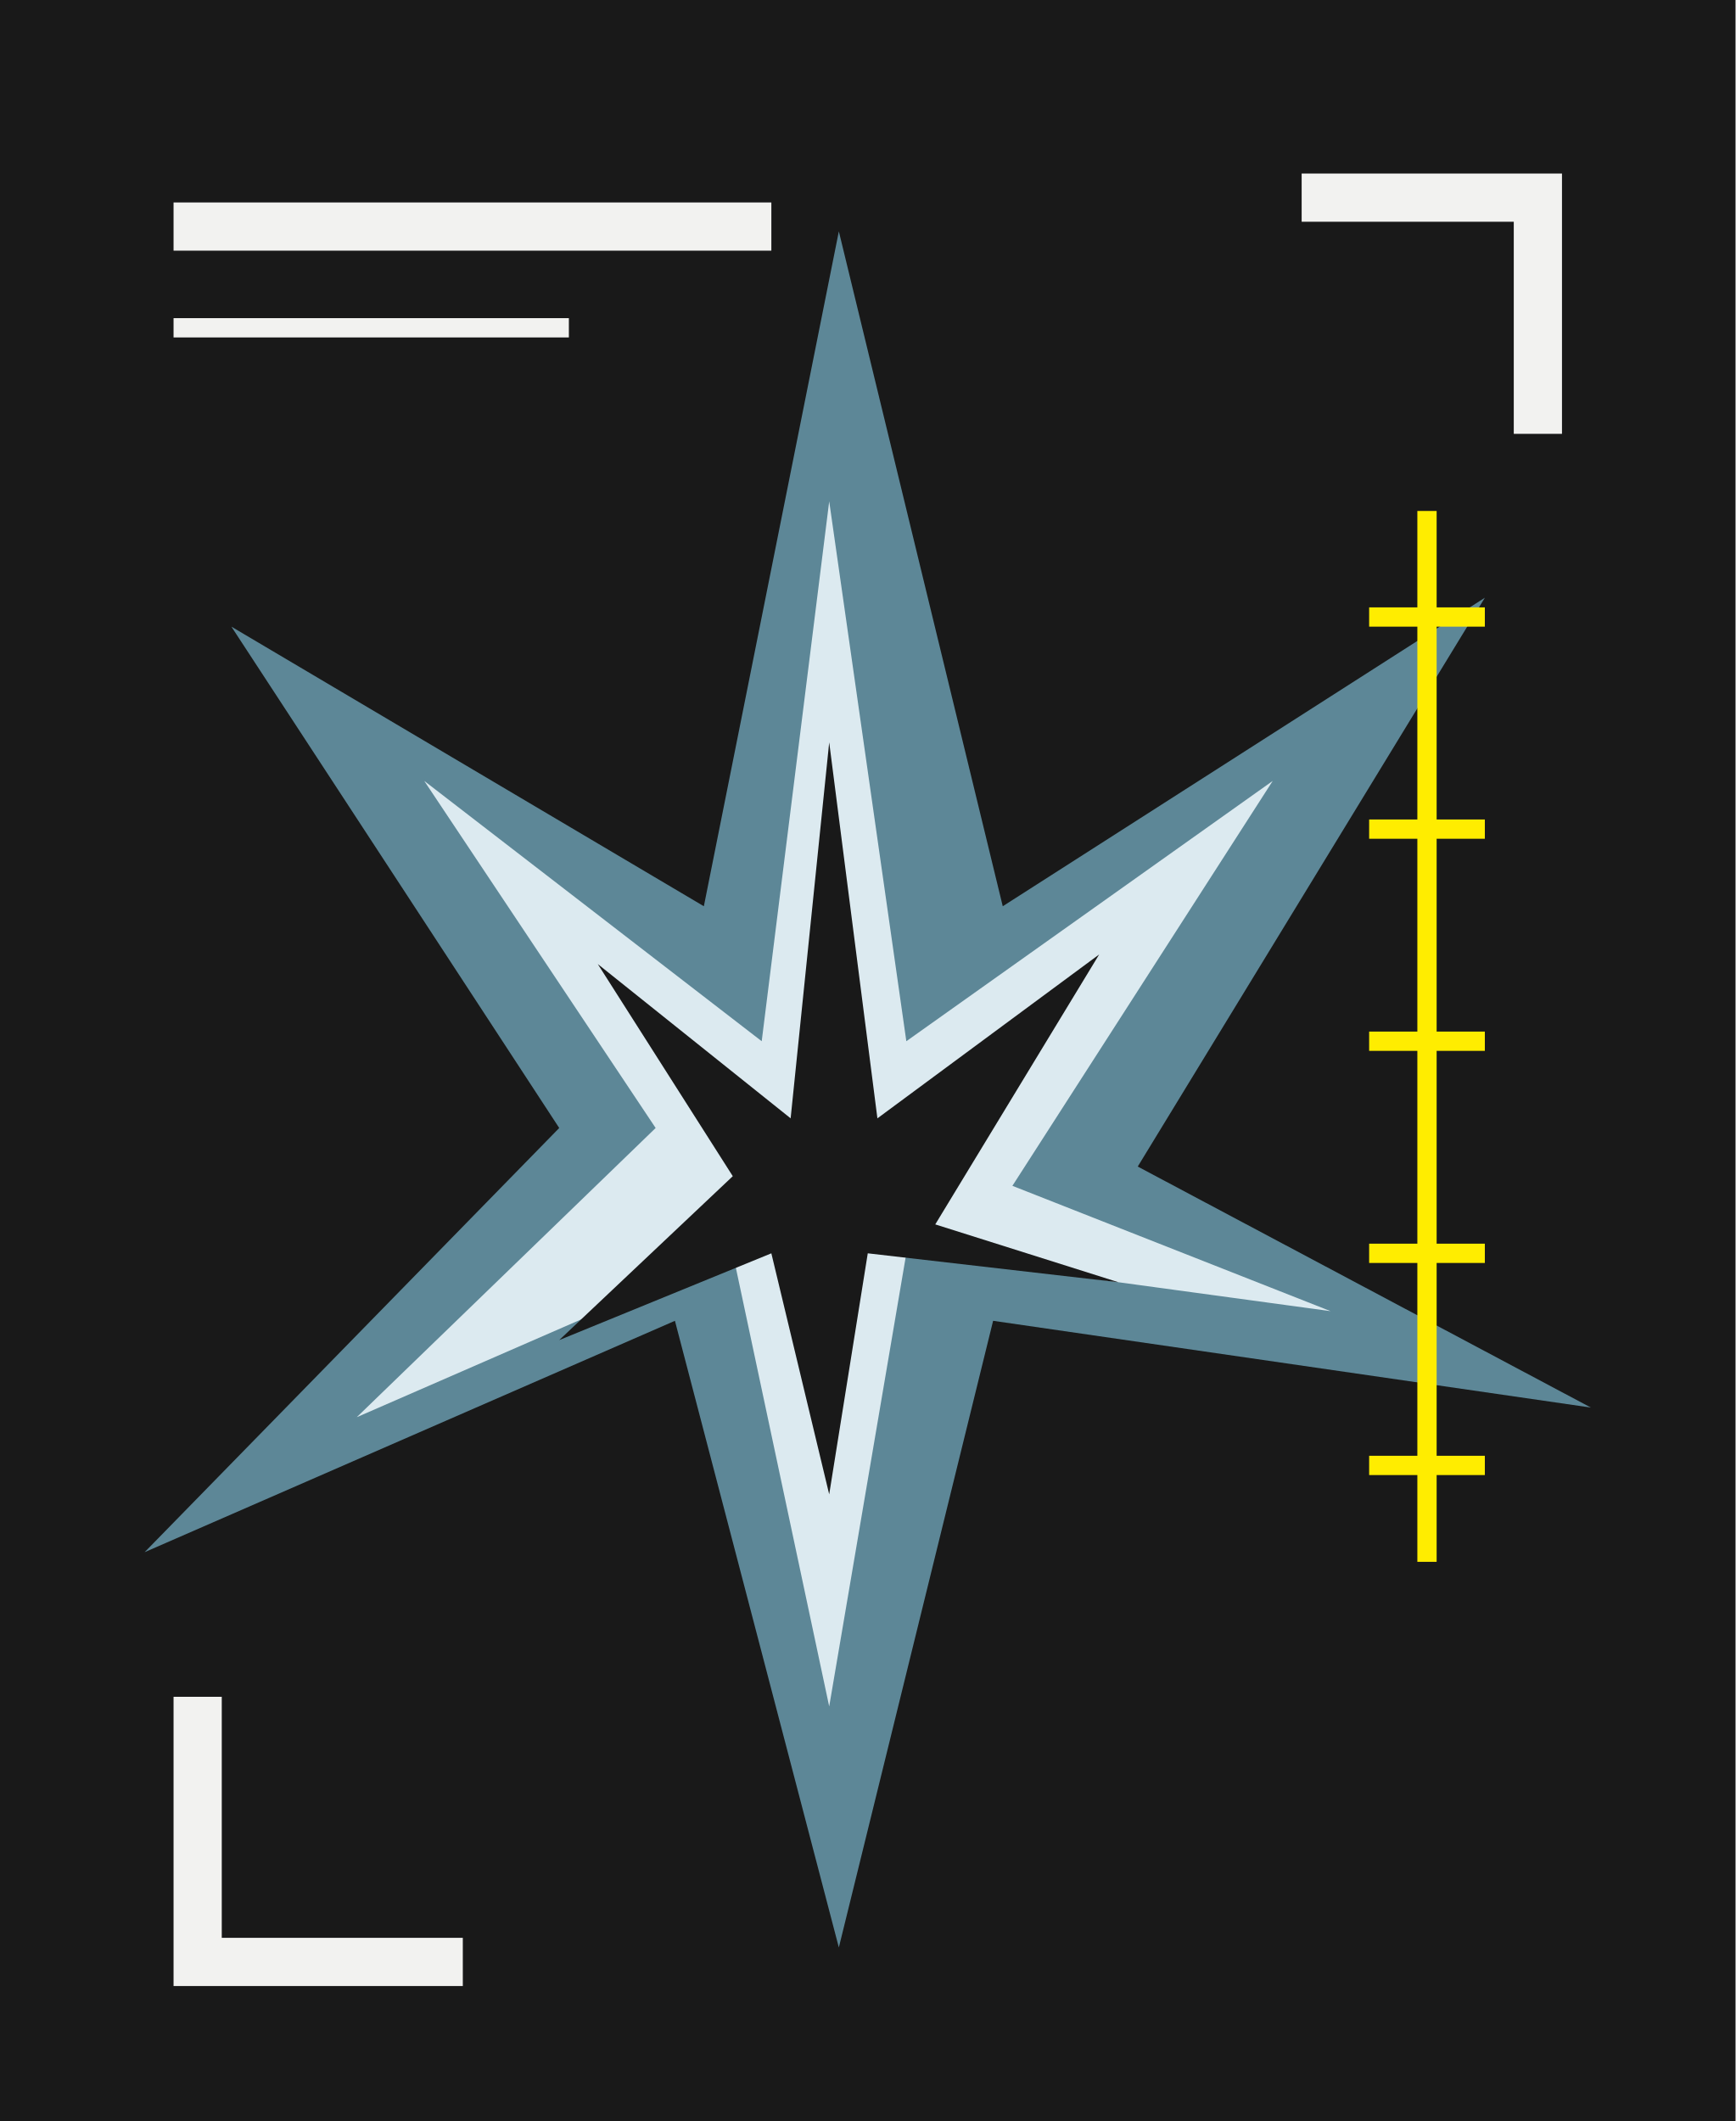
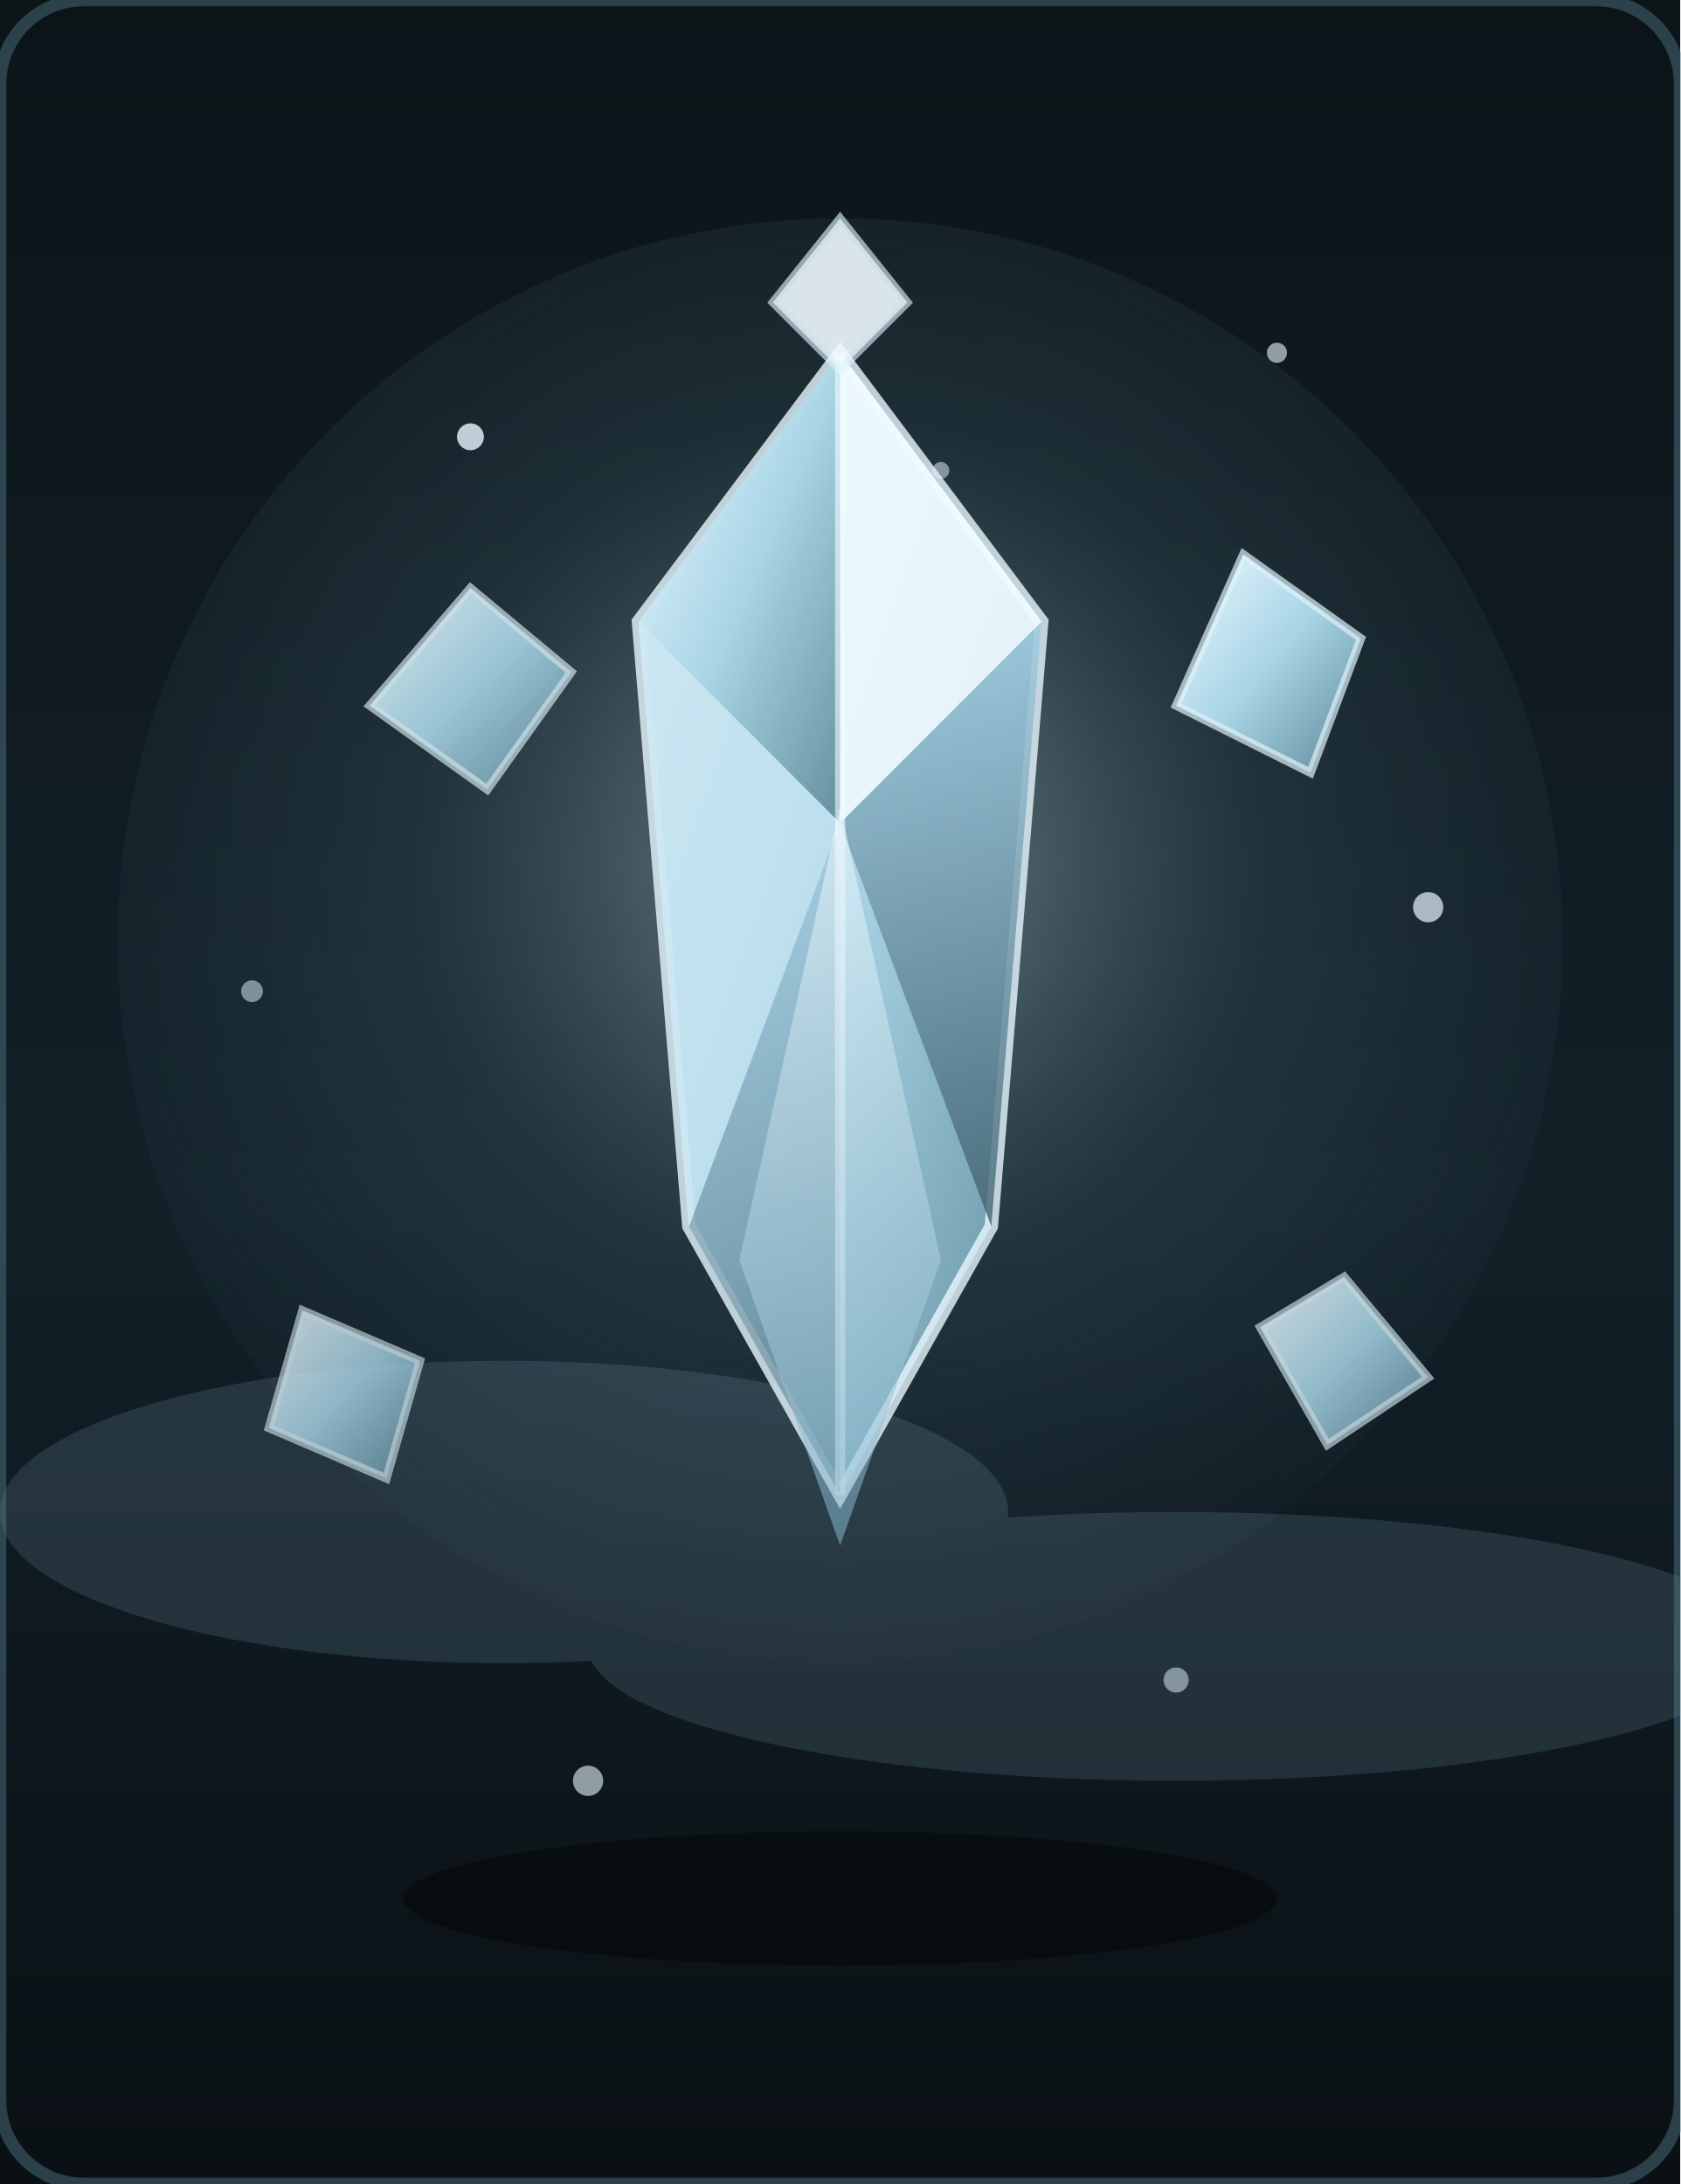
- <svg xmlns="http://www.w3.org/2000/svg" viewBox="0 0 180 220" role="img" aria-labelledby="title desc">
-   <rect width="180" height="220" fill="#191919" />
-   <path d="m87 24 17 70 50-32-36 59 47 25-62-9-16 65-17-65-55 24 43-44-34-52 49 29z" fill="#5d8797" />
-   <path d="m86 52 8 56 38-27-27 42 33 13-44-6-8 47-10-47-39 17 31-30-24-36 35 27z" fill="#dceaf0" />
-   <path d="m86 77 5 39 23-17-17 28 19 6-26-3-4 25-6-25-22 9 18-17-14-22 20 16z" fill="#191919" />
-   <path d="M18 21h62v5H18zm0 12h41v2H18zM135 18h27v27h-5V23h-22zM18 176h5v25h25v5H18z" fill="#f2f2f0" />
-   <path d="M148 53v109M142 64h12M142 86h12M142 108h12M142 130h12M142 152h12" stroke="#ffed00" stroke-width="2" />
+ <svg xmlns="http://www.w3.org/2000/svg" viewBox="0 0 200 260" role="img" aria-labelledby="title desc">
+   <defs>
+     <linearGradient id="r-bg" x1="0" y1="0" x2="0" y2="1">
+       <stop offset="0" stop-color="#0c1418" />
+       <stop offset=".55" stop-color="#122028" />
+       <stop offset="1" stop-color="#0a1014" />
+     </linearGradient>
+     <radialGradient id="r-halo" cx=".5" cy=".44" r=".6">
+       <stop offset="0" stop-color="#dff6ff" stop-opacity=".5" />
+       <stop offset=".5" stop-color="#5d8797" stop-opacity=".2" />
+       <stop offset="1" stop-color="#5d8797" stop-opacity="0" />
+     </radialGradient>
+     <linearGradient id="r-ice" x1="0" y1="0" x2="1" y2="1">
+       <stop offset="0" stop-color="#eefaff" />
+       <stop offset=".5" stop-color="#a8d4e6" />
+       <stop offset="1" stop-color="#5d8797" />
+     </linearGradient>
+     <linearGradient id="r-ice-deep" x1="0" y1="0" x2="0" y2="1">
+       <stop offset="0" stop-color="#9cc6dc" />
+       <stop offset="1" stop-color="#40606e" />
+     </linearGradient>
+     <linearGradient id="r-blade" x1="0" y1="0" x2="0" y2="1">
+       <stop offset="0" stop-color="#f2fbff" />
+       <stop offset="1" stop-color="#7fb2c8" />
+     </linearGradient>
+   </defs>
+   <rect width="200" height="260" fill="url(#r-bg)" />
+   <circle cx="100" cy="112" r="86" fill="url(#r-halo)" />
+   <g fill="#a8d4e6" opacity=".14">
+     <ellipse cx="60" cy="180" rx="60" ry="18" />
+     <ellipse cx="140" cy="196" rx="70" ry="16" />
+   </g>
+   <g transform="translate(100 112)">
+     <path d="M0-70 24-38 18 34 0 66-18 34-24-38Z" fill="url(#r-ice)" stroke="#e8f7ff" stroke-width="1.6" stroke-opacity=".8" />
+     <path d="M0-70 24-38 0-14Z" fill="#f2fbff" opacity=".85" />
+     <path d="M24-38 18 34 0-14Z" fill="url(#r-ice-deep)" opacity=".8" />
+     <path d="M0 66-18 34 0-14Z" fill="url(#r-ice-deep)" opacity=".6" />
+     <path d="M0-70-24-38 0-14Z" fill="url(#r-ice)" opacity=".9" />
+     <path d="M-24-38-18 34 0-14Z" fill="#c3e2f0" opacity=".7" />
+     <path d="M0-70v136" stroke="#f2fbff" stroke-opacity=".6" stroke-width="1.2" />
+   </g>
+   <g stroke="#dff2fb" stroke-opacity=".7" stroke-width="1">
+     <path d="M148 66l14 10-6 16-16-8Z" fill="url(#r-ice)" />
+     <path d="M44 84l12-14 12 10-10 14Z" fill="url(#r-ice)" opacity=".9" />
+     <path d="M160 152l10 12-12 8-8-14Z" fill="url(#r-ice)" opacity=".85" />
+     <path d="M36 156l14 6-4 14-14-6Z" fill="url(#r-ice)" opacity=".8" />
+     <path d="M100 26l8 10-8 8-8-8Z" fill="#eefaff" opacity=".9" />
+   </g>
+   <path d="M100 96 88 150l12 34 12-34Z" fill="url(#r-blade)" opacity=".55" />
+   <g fill="#e8f7ff">
+     <circle cx="56" cy="52" r="1.6" opacity=".8" />
+     <circle cx="152" cy="42" r="1.2" opacity=".6" />
+     <circle cx="170" cy="108" r="1.8" opacity=".7" />
+     <circle cx="30" cy="118" r="1.3" opacity=".5" />
+     <circle cx="140" cy="200" r="1.5" opacity=".5" />
+     <circle cx="70" cy="212" r="1.8" opacity=".6" />
+     <circle cx="112" cy="56" r="1" opacity=".5" />
+   </g>
+   <ellipse cx="100" cy="226" rx="52" ry="8" fill="#000" opacity=".4" />
+   <rect width="200" height="260" fill="none" stroke="#5d8797" stroke-opacity=".4" stroke-width="1.5" rx="10" />
</svg>
